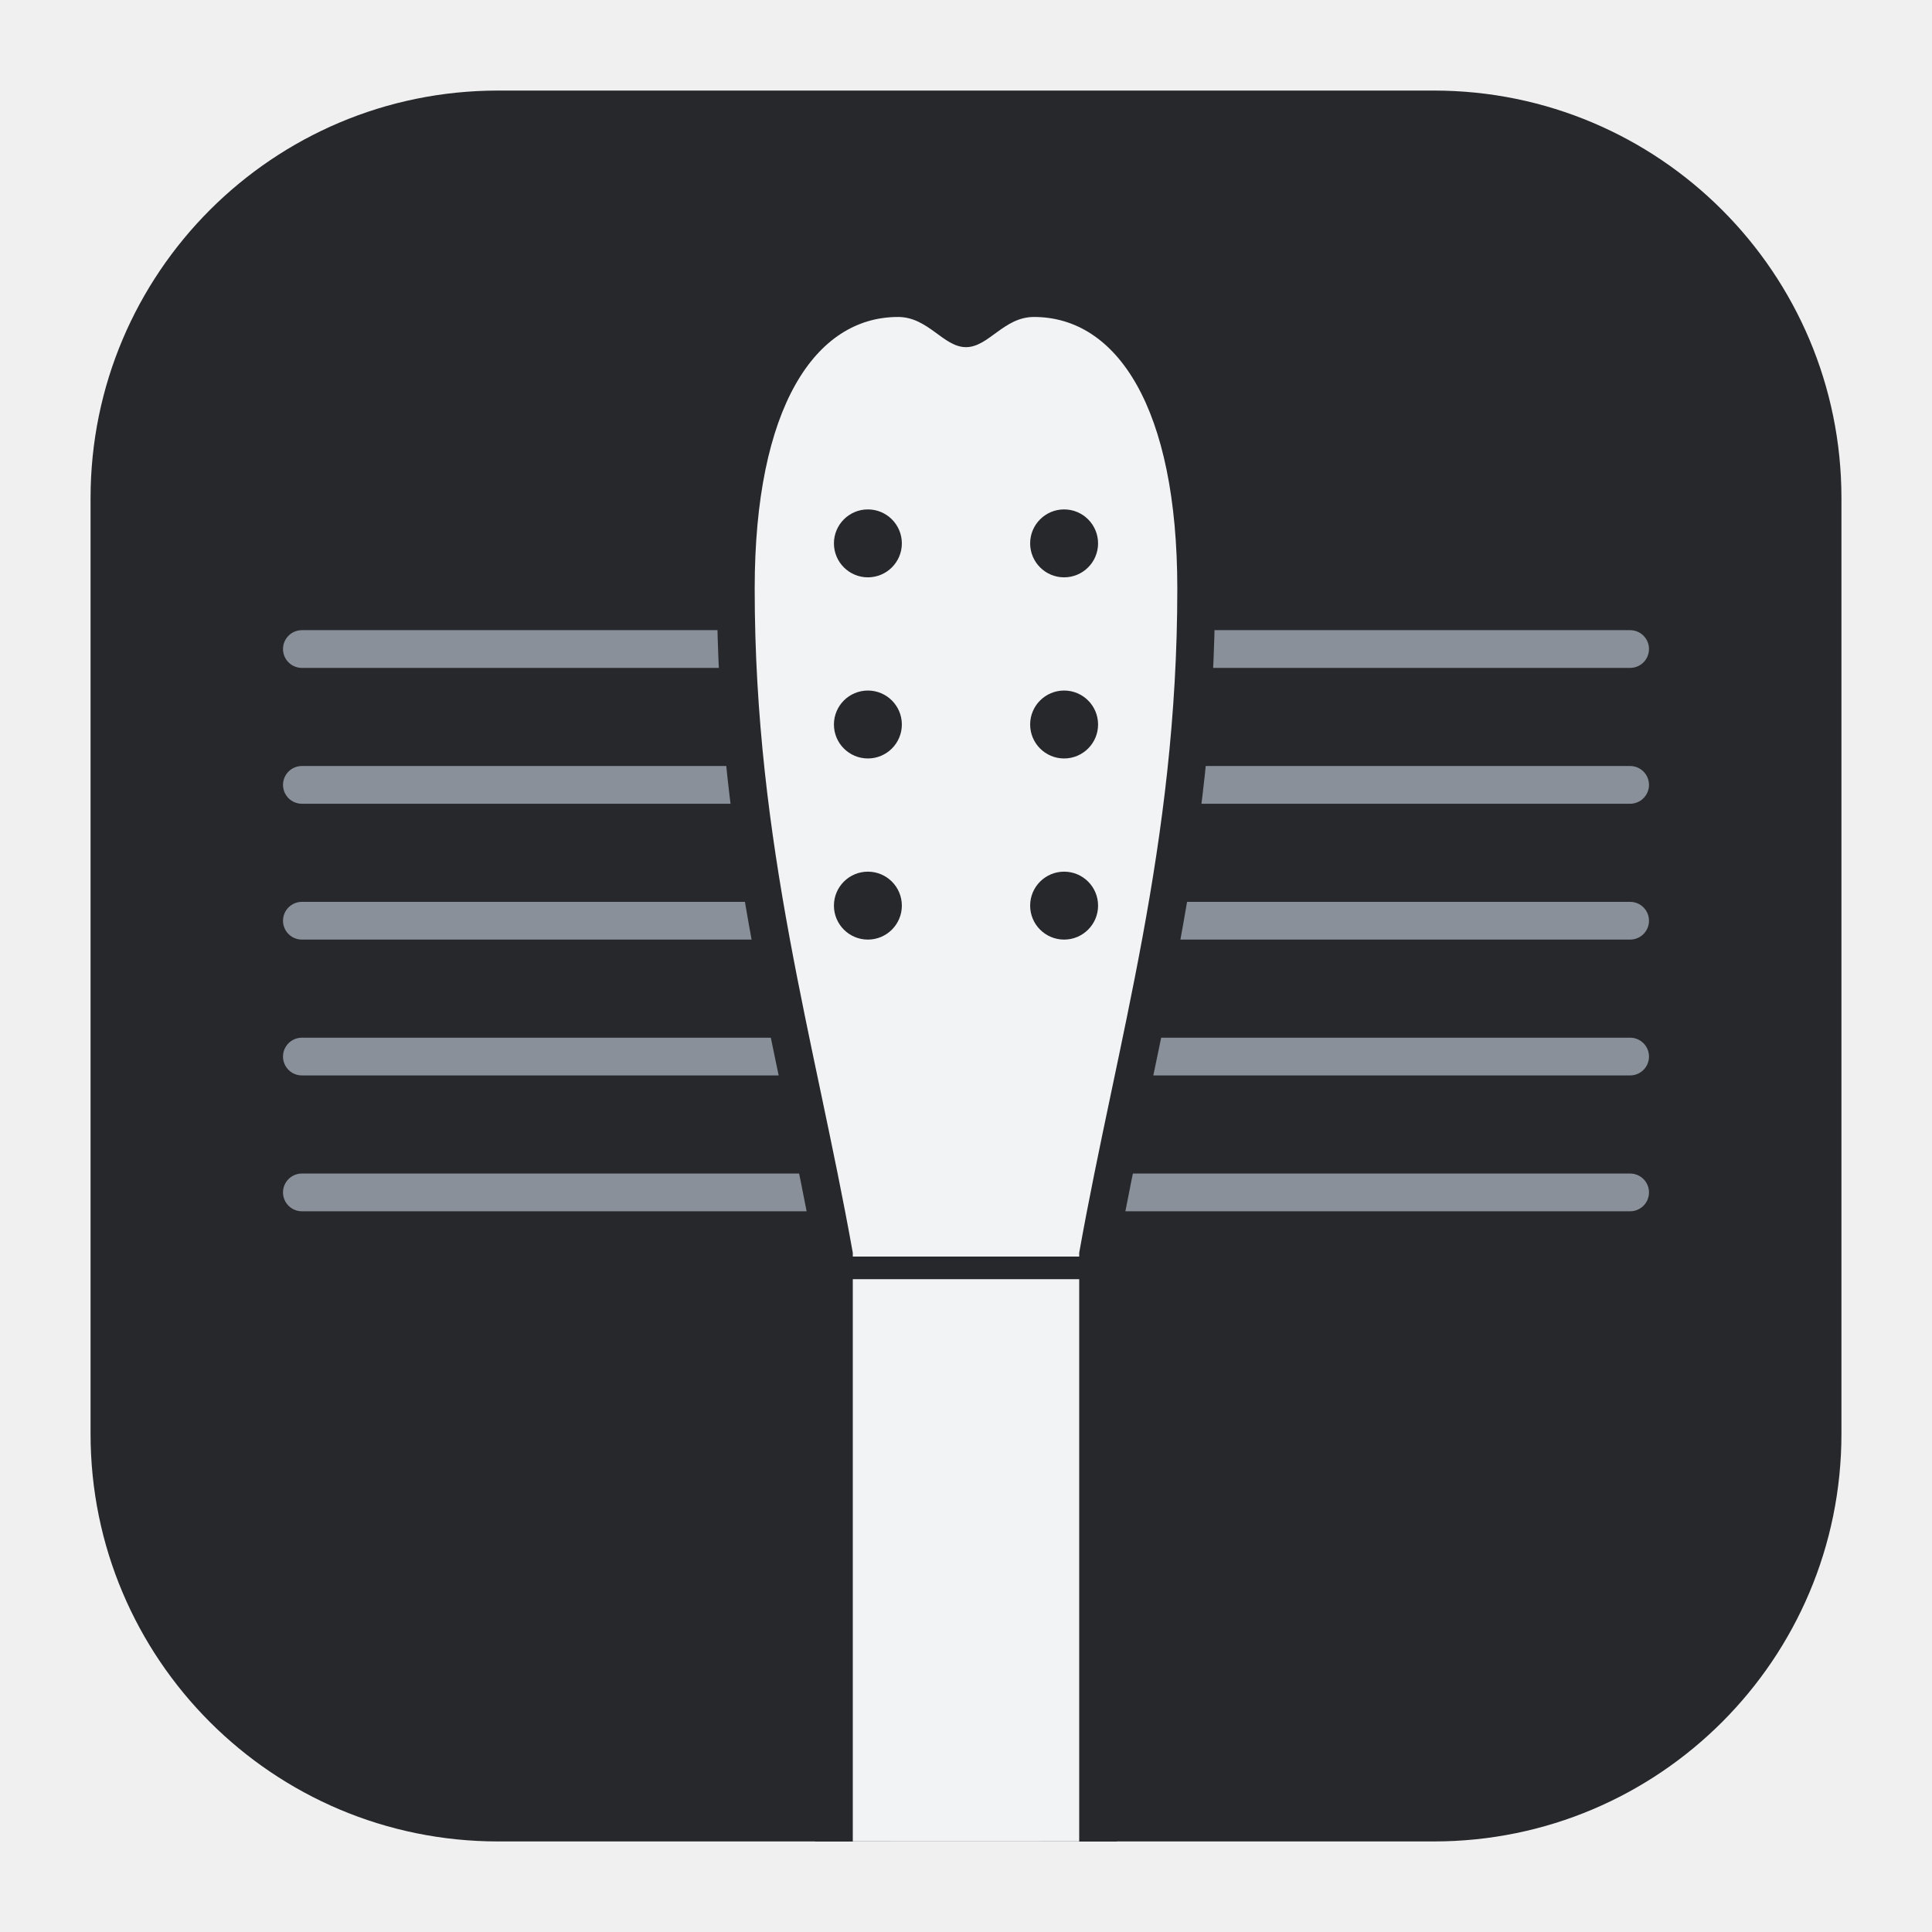
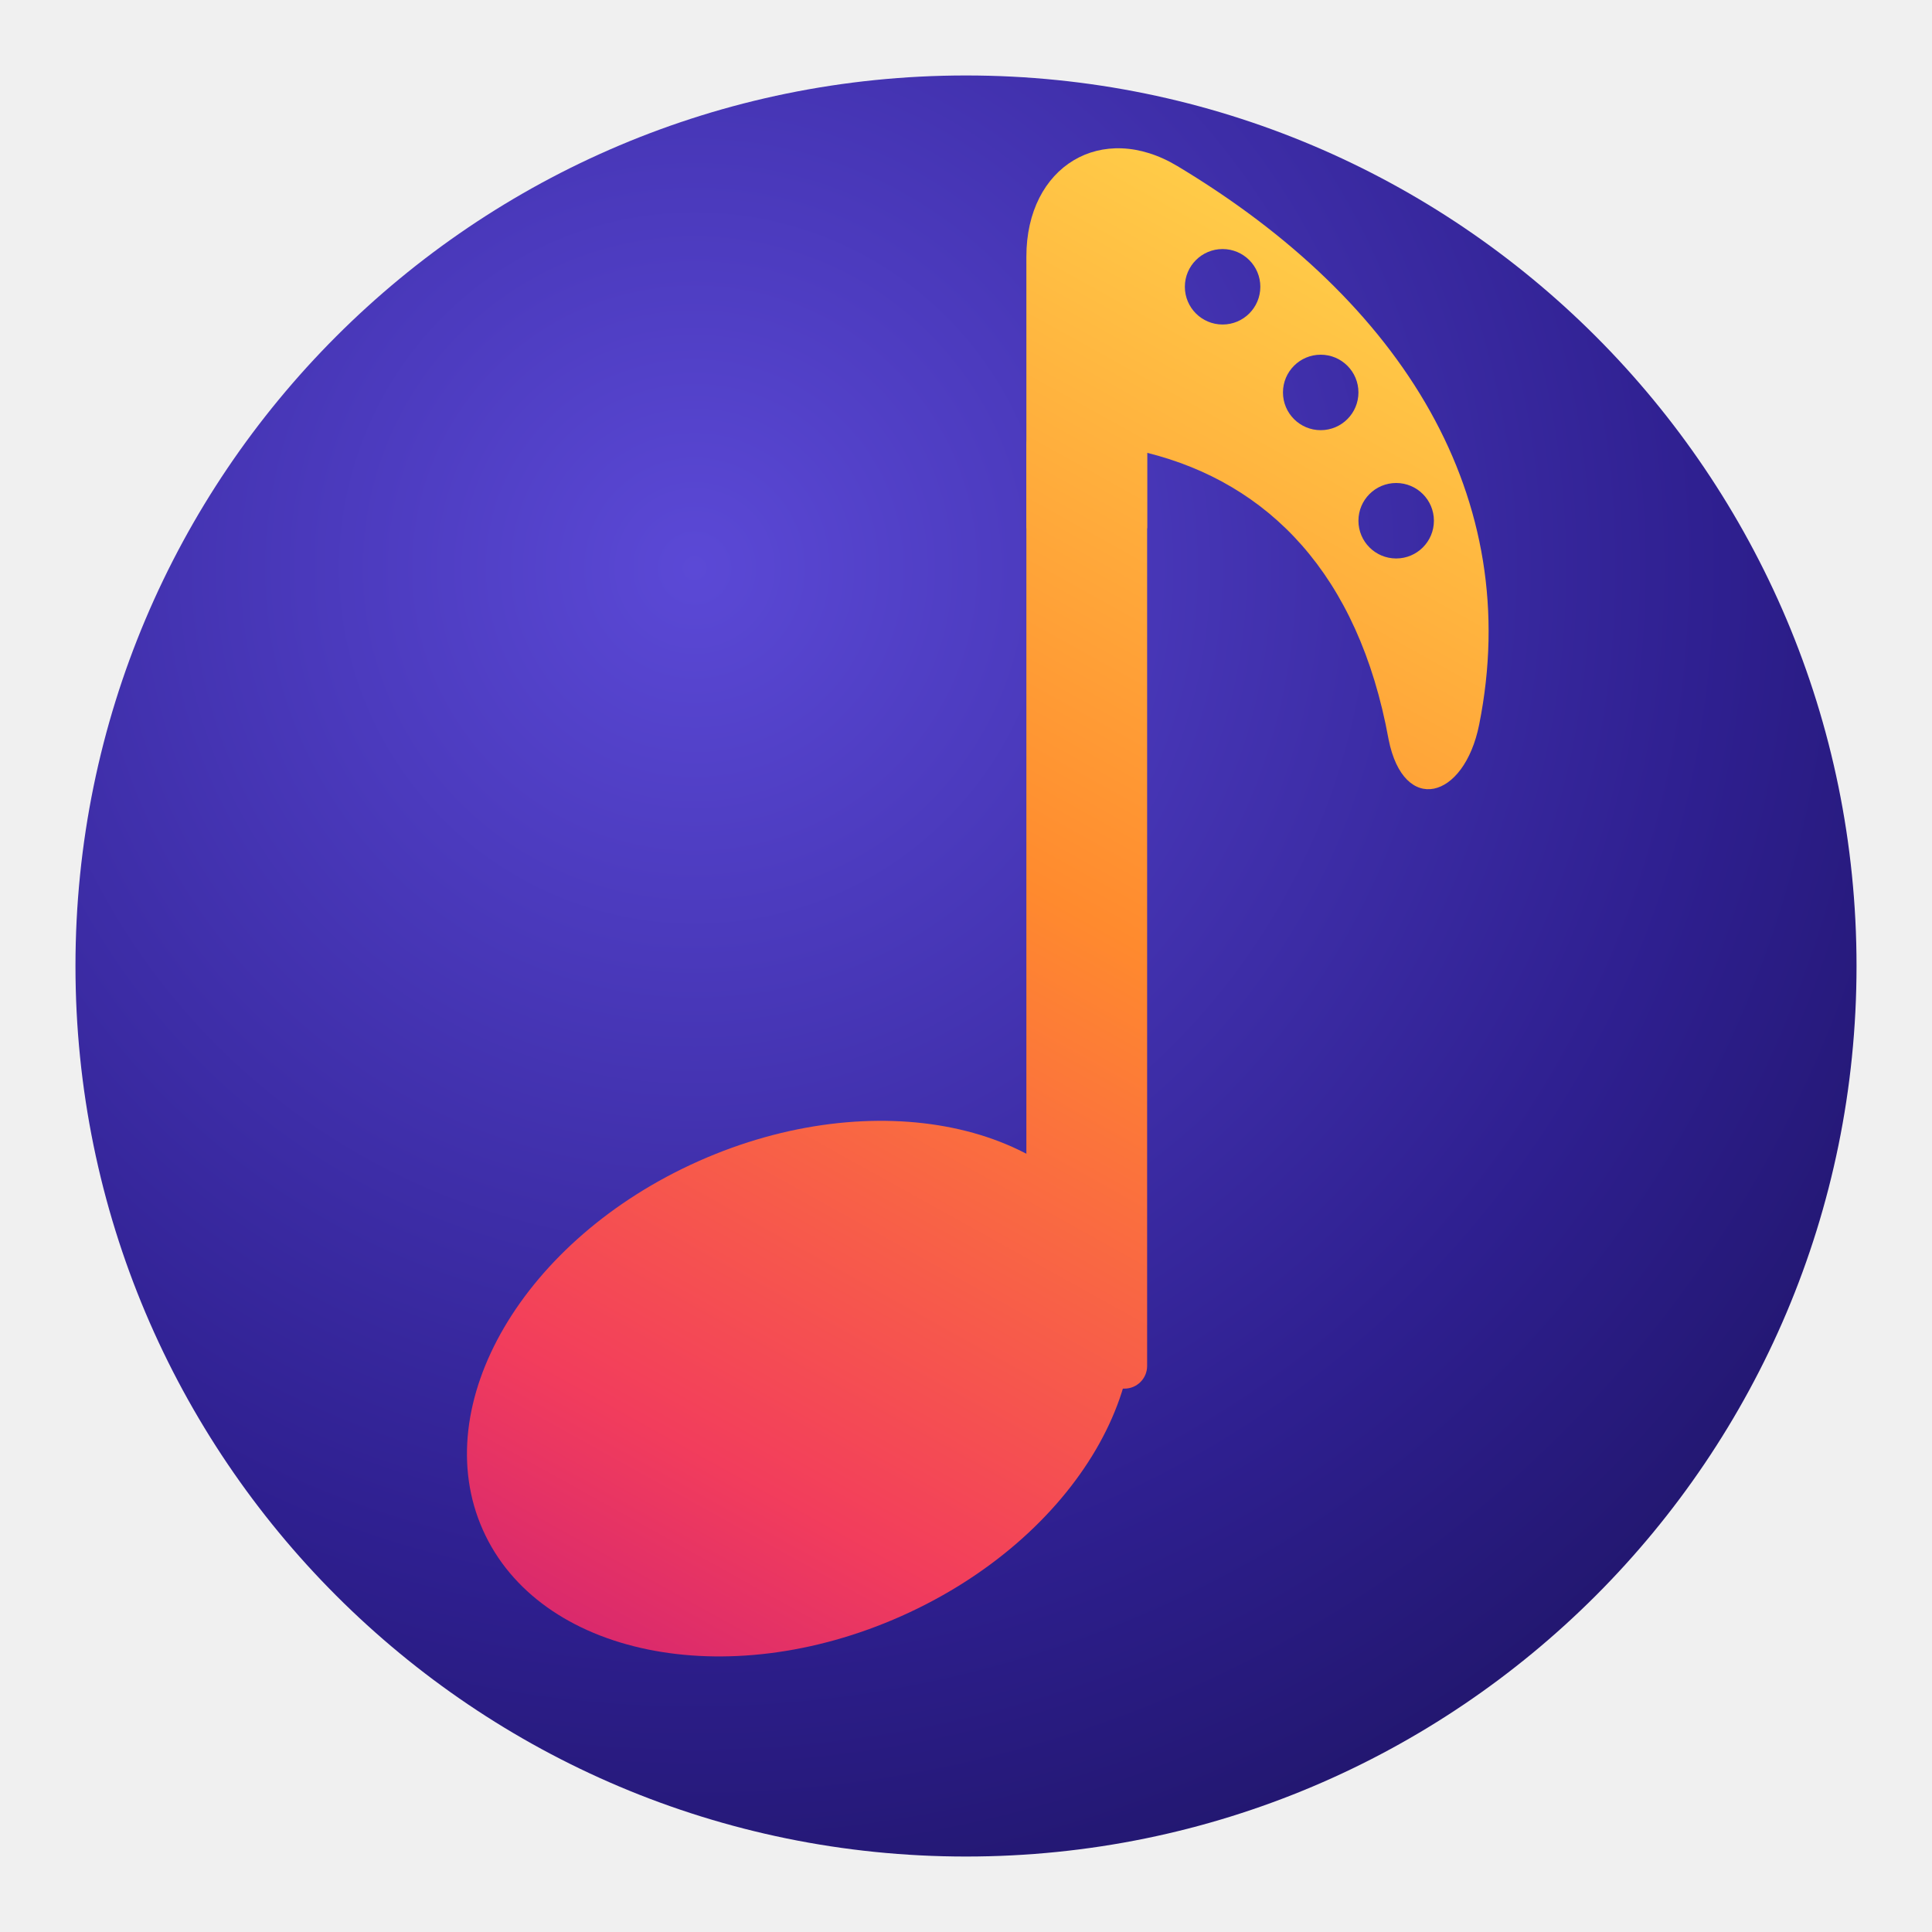
<svg xmlns="http://www.w3.org/2000/svg" width="256" height="256" viewBox="0 0 256 256">
  <defs>
-     <clipPath id="tile">
-       <rect x="12" y="12" width="232" height="232" rx="54" />
-     </clipPath>
+     <linearGradient id="warm" gradientUnits="userSpaceOnUse" x1="190" y1="20" x2="70" y2="236">
+       <stop offset="0" stop-color="#FFD84D" />
+       <stop offset="0.45" stop-color="#FF8A2E" />
+       <stop offset="0.8" stop-color="#F23D5C" />
+       <stop offset="1" stop-color="#C81B78" />
+     </linearGradient>
+     <radialGradient id="disc" cx="0.35" cy="0.28" r="0.95">
+       <stop offset="0" stop-color="#5B49D6" />
+       <stop offset="0.6" stop-color="#2E1F8F" />
+       <stop offset="1" stop-color="#170F52" />
+     </radialGradient>
+     <mask id="m">
+       <g fill="#FFFFFF" fill-rule="evenodd">
+         <ellipse cx="0" cy="0" rx="46" ry="33" transform="translate(106 184) rotate(-24)" />
+         <rect x="136" y="56" width="16" height="128" rx="3" />
+         <path d="M136 70 L136 34 C 136 22, 146 16, 156 22 C 186 40, 202 66, 196 96 C 194 106, 186 108, 184 98 C 180 76, 168 64, 152 60 L152 70 Z                M162 38 m-5 0 a5 5 0 1 0 10 0 a5 5 0 1 0 -10 0                M175 52 m-5 0 a5 5 0 1 0 10 0 a5 5 0 1 0 -10 0                M185 69 m-5 0 a5 5 0 1 0 10 0 a5 5 0 1 0 -10 0" />
+       </g>
+     </mask>
  </defs>
-   <rect x="12" y="12" width="232" height="232" rx="54" fill="#26282C" />
-   <g clip-path="url(#tile)">
-     <g stroke="#8A9099" stroke-width="5" stroke-linecap="round">
-       <line x1="40" y1="86" x2="216" y2="86" />
-       <line x1="40" y1="104" x2="216" y2="104" />
-       <line x1="40" y1="122" x2="216" y2="122" />
-       <line x1="40" y1="140" x2="216" y2="140" />
-       <line x1="40" y1="158" x2="216" y2="158" />
-     </g>
-     <path d="M113 260 L113 166 C 108 138, 100 112, 100 78 C 100 54, 108 42, 119 42 C 123 42, 125 46, 128 46 C 131 46, 133 42, 137 42 C 148 42, 156 54, 156 78 C 156 112, 148 138, 143 166 L143 260 Z" fill="#F2F3F5" stroke="#26282C" stroke-width="10" stroke-linejoin="round" paint-order="stroke" />
-     <line x1="110" y1="168" x2="146" y2="168" stroke="#26282C" stroke-width="3" />
-     <g fill="#26282C">
-       <circle cx="115" cy="72" r="4.5" />
-       <circle cx="115" cy="96" r="4.5" />
-       <circle cx="115" cy="120" r="4.5" />
-       <circle cx="141" cy="72" r="4.5" />
-       <circle cx="141" cy="96" r="4.5" />
-       <circle cx="141" cy="120" r="4.5" />
-     </g>
-   </g>
+   <circle cx="128" cy="128" r="118" fill="url(#disc)" />
+   <rect width="256" height="256" fill="url(#warm)" mask="url(#m)" />
</svg>
